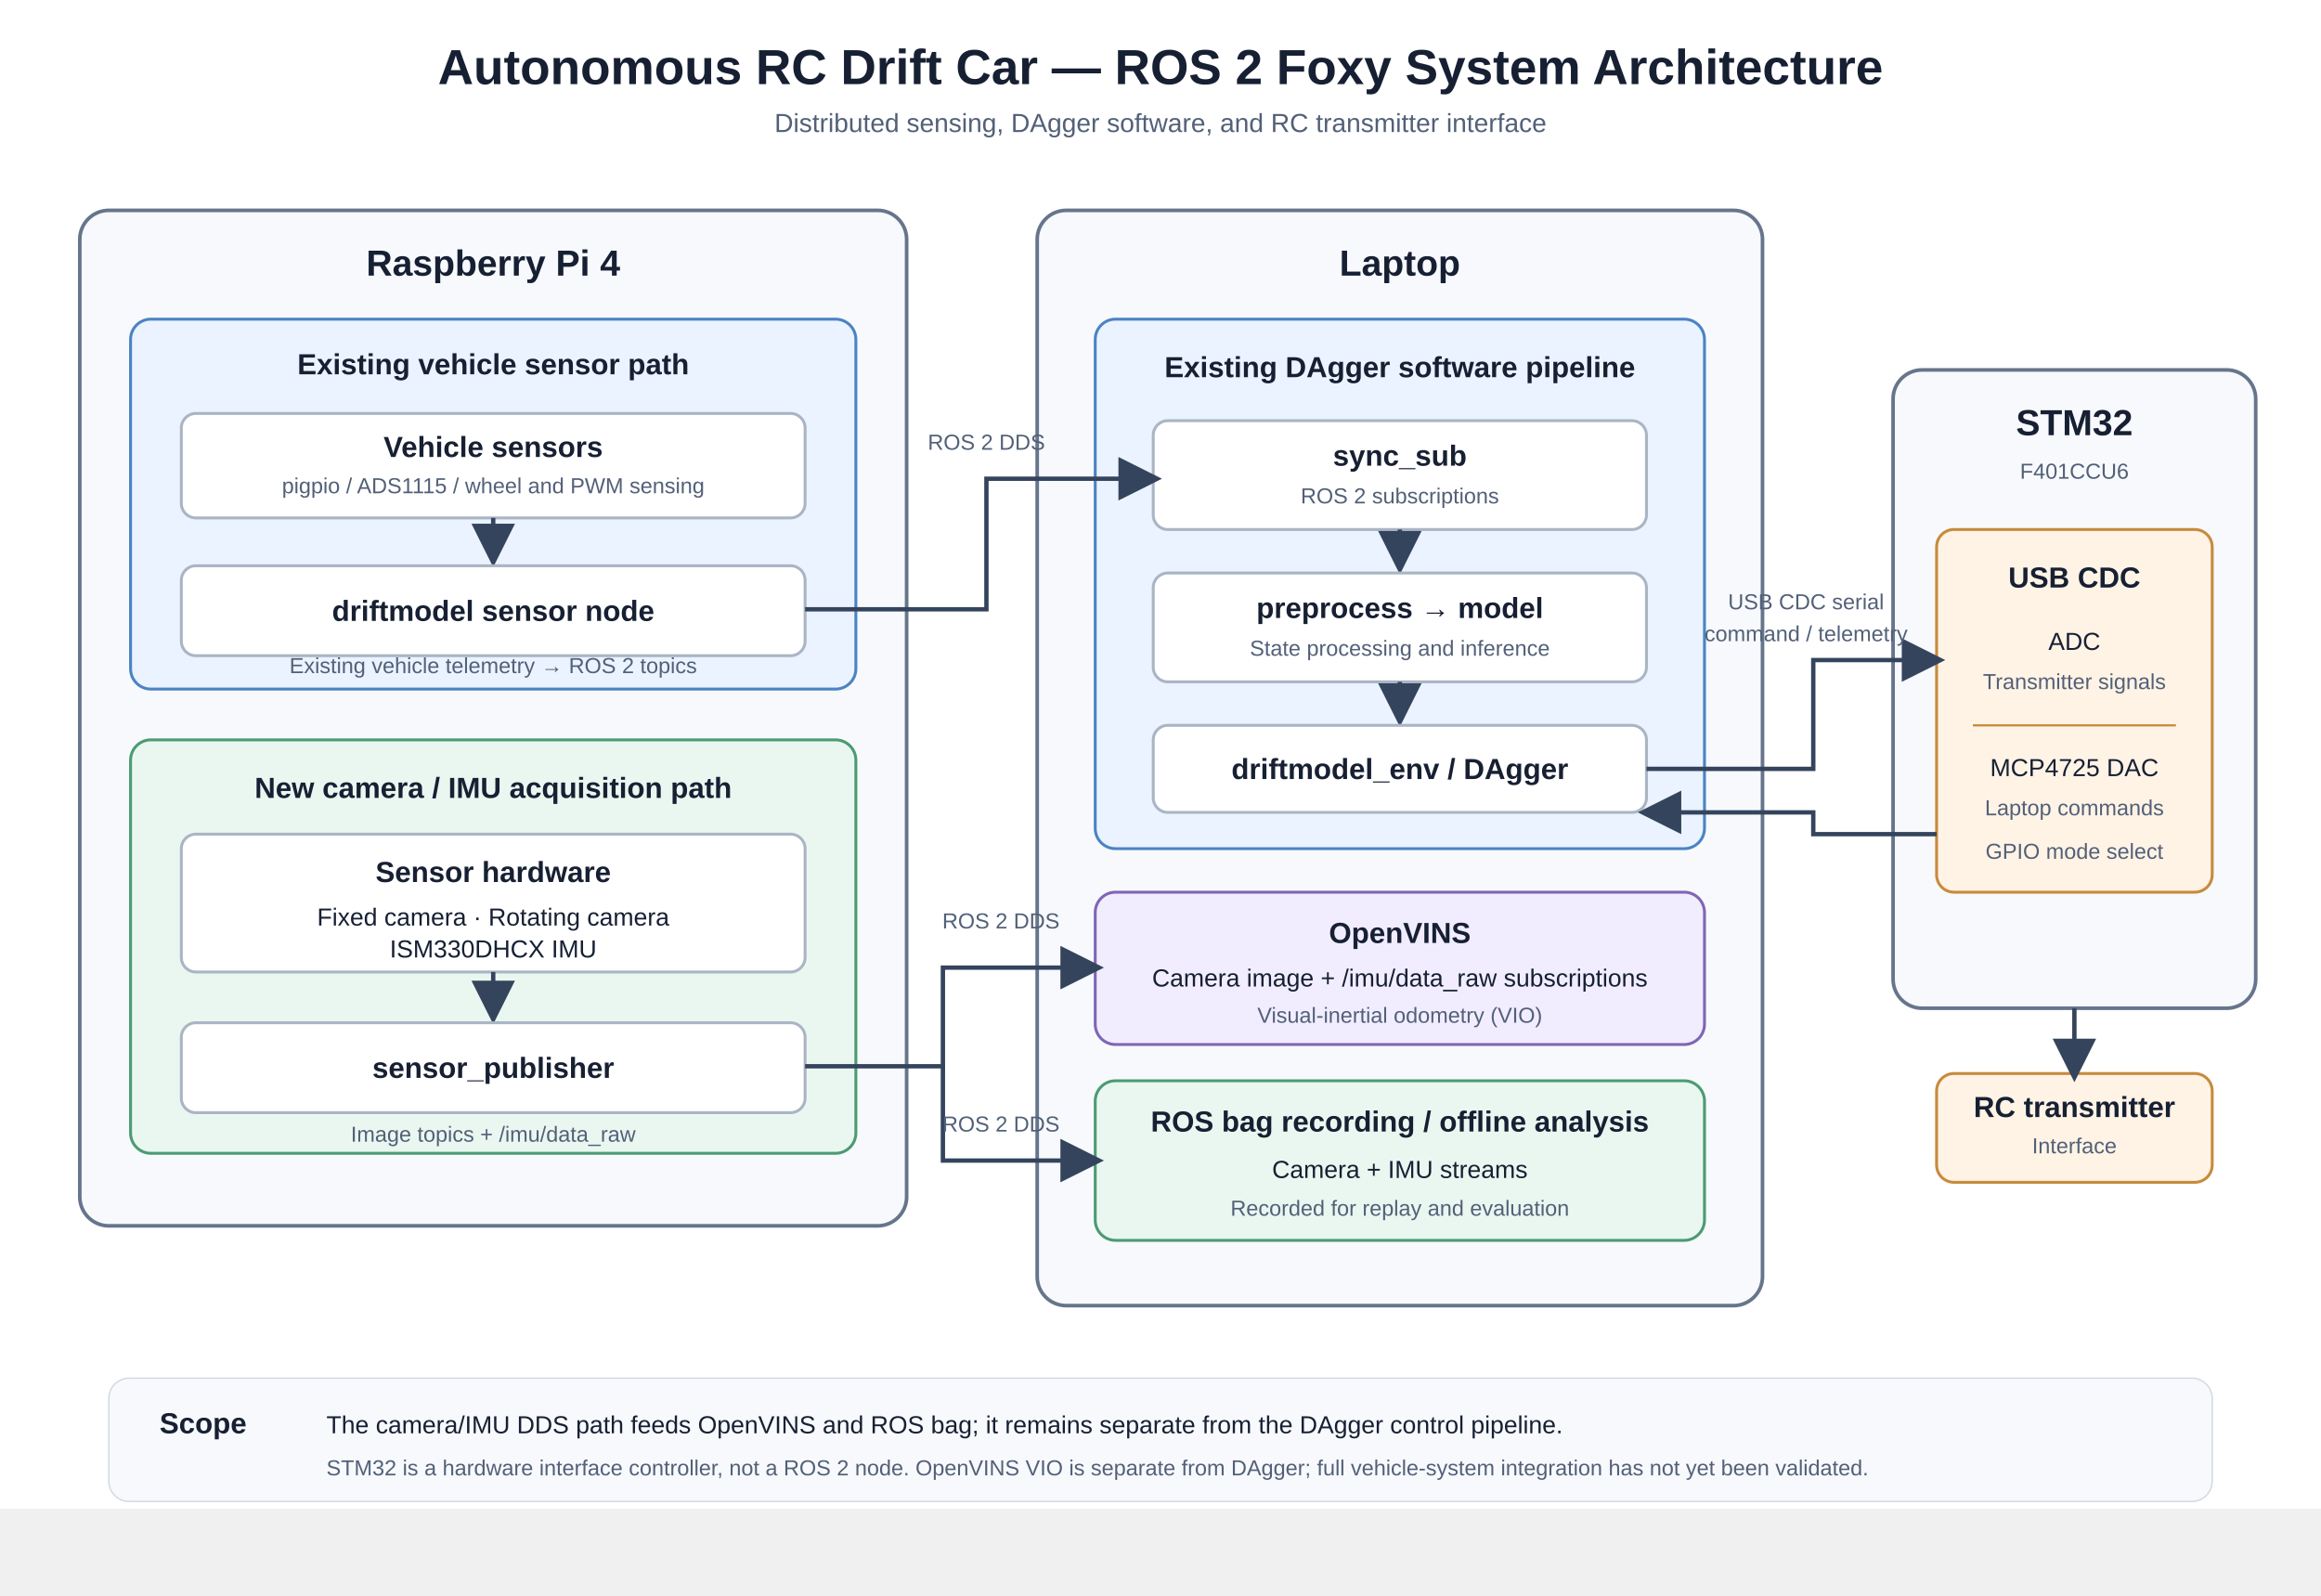
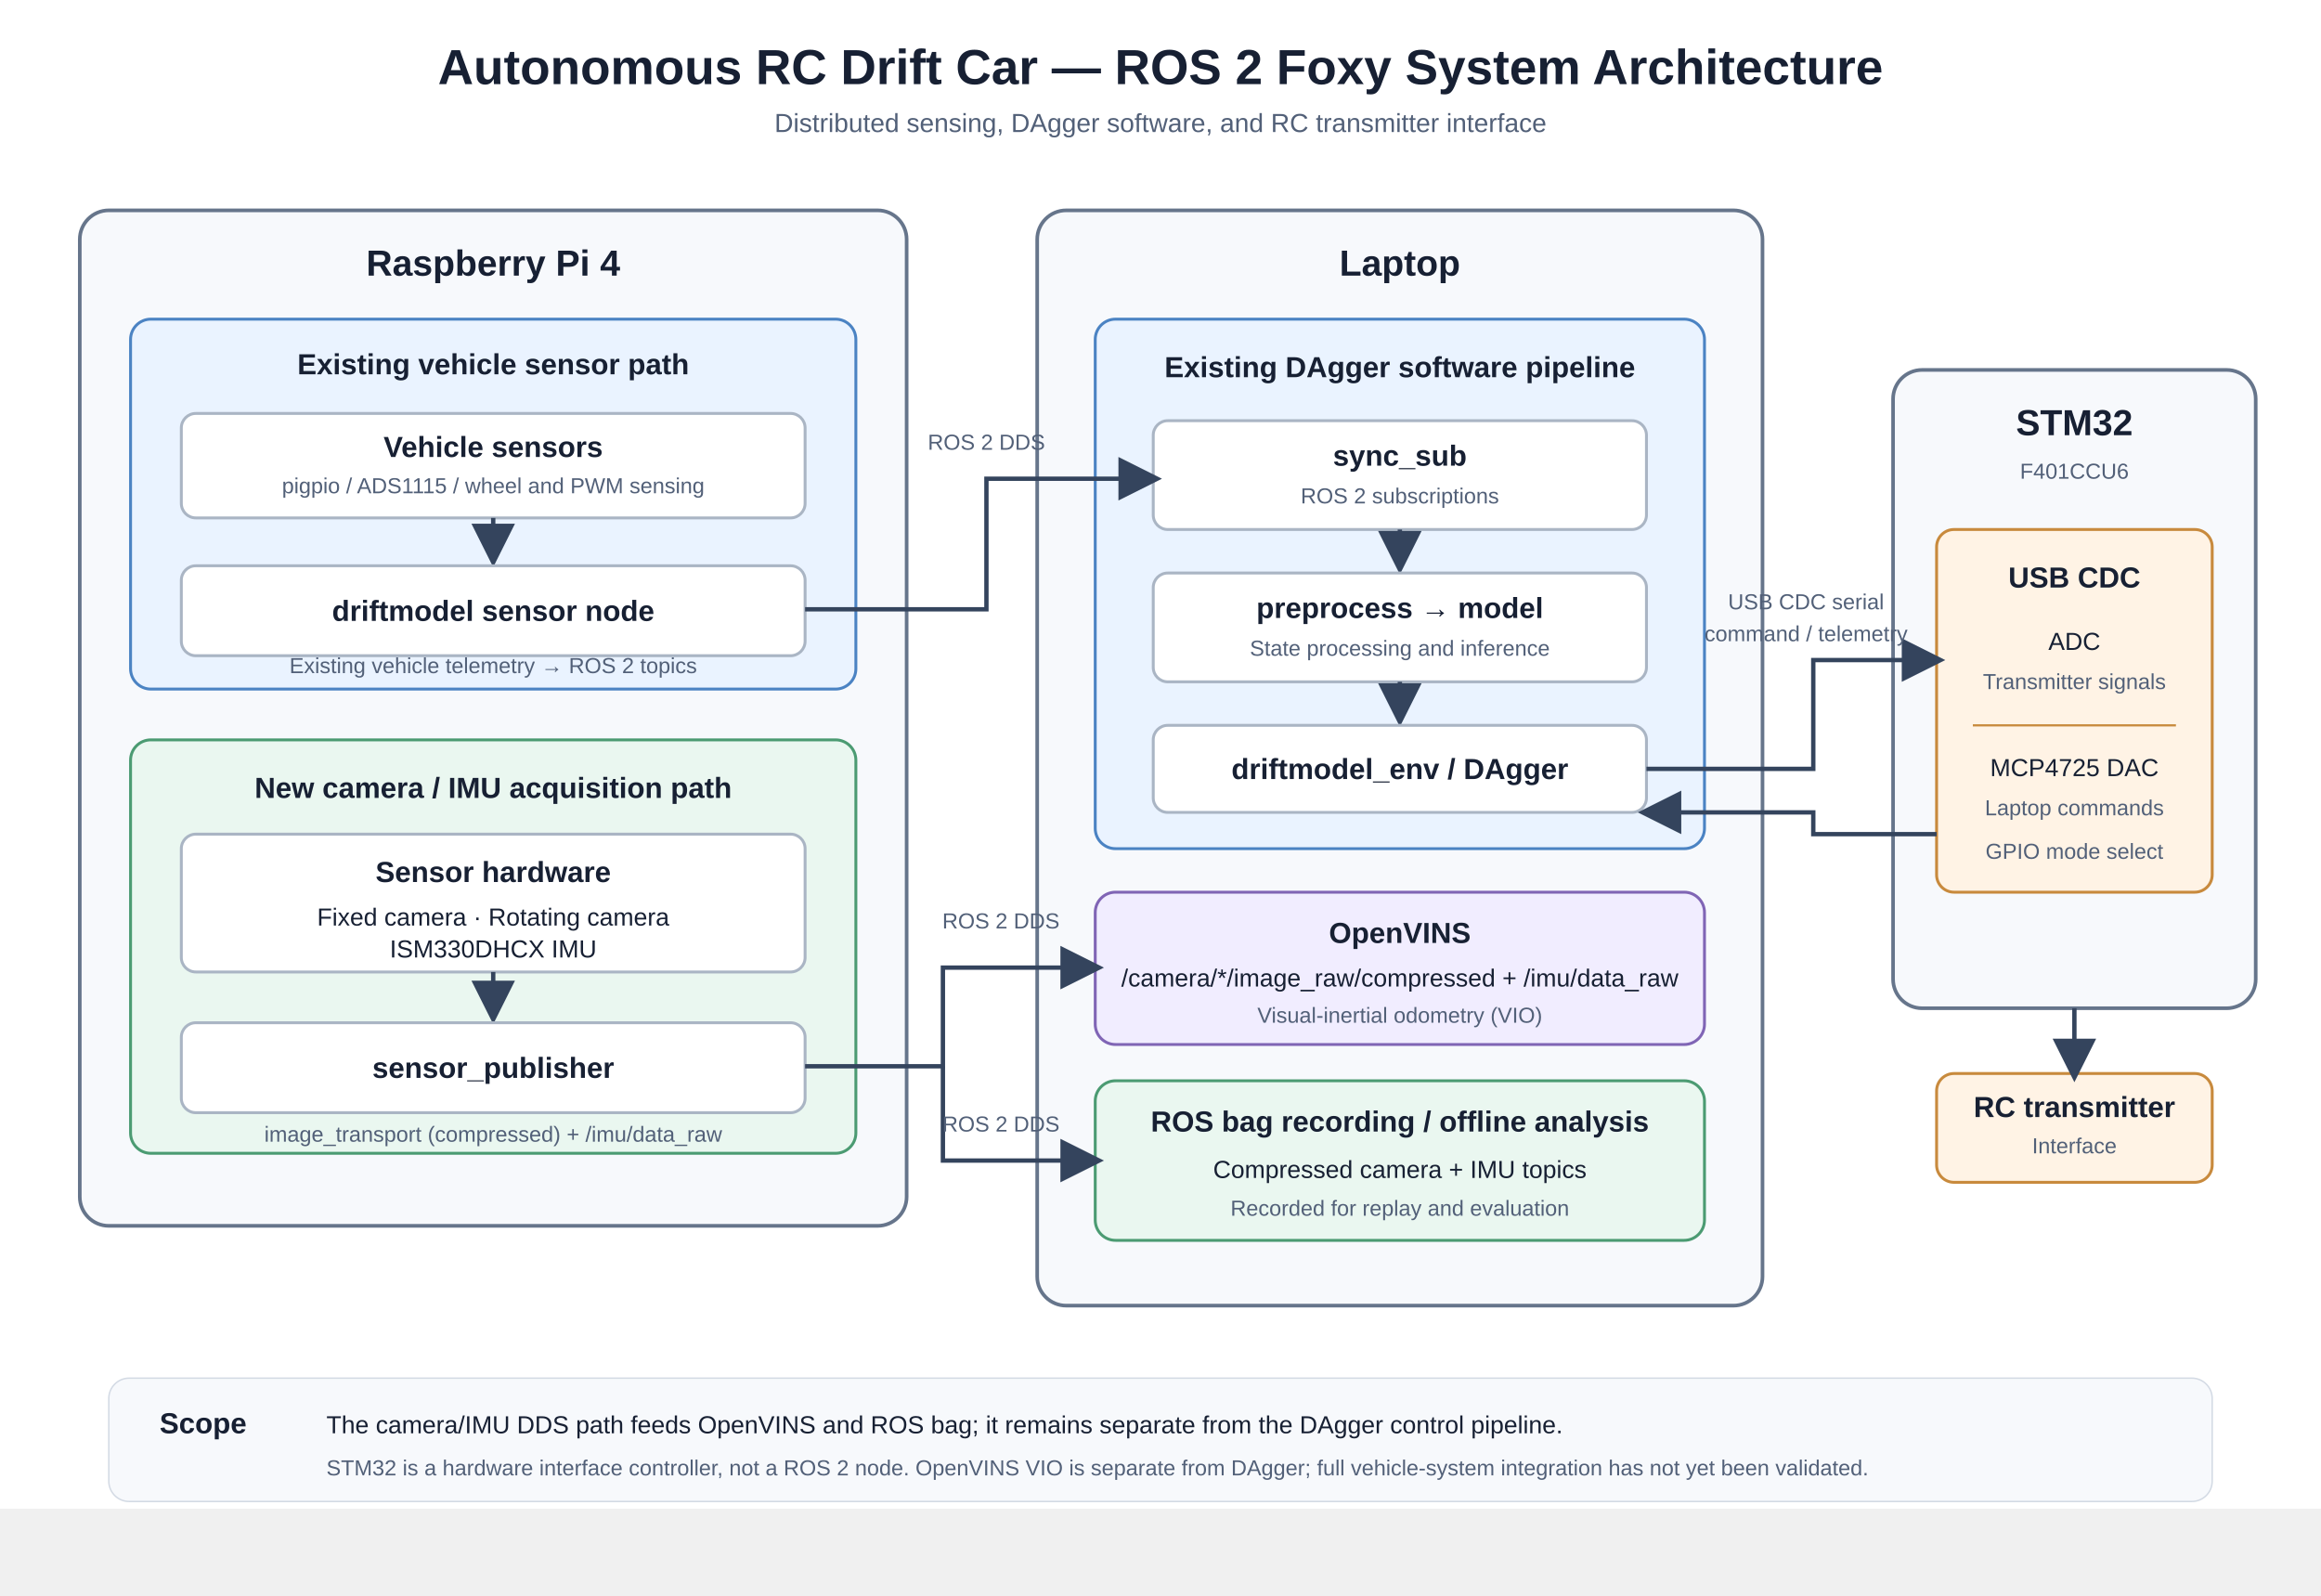
<svg xmlns="http://www.w3.org/2000/svg" width="1600" height="1100" viewBox="0 0 1600 1100">
  <defs>
    <style>
    text{font-family:Arial,'Noto Sans',sans-serif;fill:#172033}
    .title{font-size:34px;font-weight:700}.sub{font-size:18px;fill:#526078}
    .device{fill:#f7f9fc;stroke:#66758b;stroke-width:2.5}
    .deviceTitle{font-size:25px;font-weight:700}
    .section{fill:#fff;stroke:#aab5c4;stroke-width:2}
    .blue{fill:#eaf3ff;stroke:#4b83c3;stroke-width:2}
    .green{fill:#eaf7f0;stroke:#4b9b72;stroke-width:2}
    .purple{fill:#f1edff;stroke:#8065b5;stroke-width:2}
    .orange{fill:#fff3e5;stroke:#c88a3d;stroke-width:2}
    .label{font-size:20px;font-weight:700}.body{font-size:17px}.small{font-size:15px;fill:#526078}
    .arrow{stroke:#34445d;stroke-width:3;fill:none;marker-end:url(#arrow)}
    .dashed{stroke-dasharray:9 7}
  </style>
    <marker id="arrow" markerWidth="10" markerHeight="10" refX="8" refY="5" orient="auto">
      <path d="M0 0 L10 5 L0 10 z" fill="#34445d" />
    </marker>
  </defs>
  <rect width="1600" height="1040" fill="#ffffff" />
  <text x="800" y="58" text-anchor="middle" class="title">Autonomous RC Drift Car — ROS 2 Foxy System Architecture</text>
  <text x="800" y="91" text-anchor="middle" class="sub">Distributed sensing, DAgger software, and RC transmitter interface</text>
  <rect x="55" y="145" width="570" height="700" rx="20" class="device" />
  <text x="340" y="190" text-anchor="middle" class="deviceTitle">Raspberry Pi 4</text>
  <rect x="90" y="220" width="500" height="255" rx="14" class="blue" />
  <text x="340" y="258" text-anchor="middle" class="label">Existing vehicle sensor path</text>
  <rect x="125" y="285" width="430" height="72" rx="10" class="section" />
  <text x="340" y="315" text-anchor="middle" class="label">Vehicle sensors</text>
  <text x="340" y="340" text-anchor="middle" class="small">pigpio / ADS1115 / wheel and PWM sensing</text>
  <path d="M340 357 V385" class="arrow" />
  <rect x="125" y="390" width="430" height="62" rx="10" class="section" />
  <text x="340" y="428" text-anchor="middle" class="label">driftmodel sensor node</text>
  <text x="340" y="464" text-anchor="middle" class="small">Existing vehicle telemetry → ROS 2 topics</text>
  <rect x="90" y="510" width="500" height="285" rx="14" class="green" />
  <text x="340" y="550" text-anchor="middle" class="label">New camera / IMU acquisition path</text>
  <rect x="125" y="575" width="430" height="95" rx="10" class="section" />
  <text x="340" y="608" text-anchor="middle" class="label">Sensor hardware</text>
  <text x="340" y="638" text-anchor="middle" class="body">Fixed camera · Rotating camera</text>
  <text x="340" y="660" text-anchor="middle" class="body">ISM330DHCX IMU</text>
  <path d="M340 670 V700" class="arrow" />
  <rect x="125" y="705" width="430" height="62" rx="10" class="section" />
  <text x="340" y="743" text-anchor="middle" class="label">sensor_publisher</text>
-   <text x="340" y="787" text-anchor="middle" class="small">Image topics + /imu/data_raw</text>
+   <text x="340" y="787" text-anchor="middle" class="small">image_transport (compressed) + /imu/data_raw</text>
  <rect x="715" y="145" width="500" height="755" rx="20" class="device" />
  <text x="965" y="190" text-anchor="middle" class="deviceTitle">Laptop</text>
  <rect x="755" y="220" width="420" height="365" rx="14" class="blue" />
  <text x="965" y="260" text-anchor="middle" class="label">Existing DAgger software pipeline</text>
  <rect x="795" y="290" width="340" height="75" rx="10" class="section" />
  <text x="965" y="321" text-anchor="middle" class="label">sync_sub</text>
  <text x="965" y="347" text-anchor="middle" class="small">ROS 2 subscriptions</text>
  <path d="M965 365 V390" class="arrow" />
  <rect x="795" y="395" width="340" height="75" rx="10" class="section" />
  <text x="965" y="426" text-anchor="middle" class="label">preprocess → model</text>
  <text x="965" y="452" text-anchor="middle" class="small">State processing and inference</text>
  <path d="M965 470 V495" class="arrow" />
  <rect x="795" y="500" width="340" height="60" rx="10" class="section" />
  <text x="965" y="537" text-anchor="middle" class="label">driftmodel_env / DAgger</text>
  <rect x="755" y="615" width="420" height="105" rx="14" class="purple" />
  <text x="965" y="650" text-anchor="middle" class="label">OpenVINS</text>
-   <text x="965" y="680" text-anchor="middle" class="body">Camera image + /imu/data_raw subscriptions</text>
+   <text x="965" y="680" text-anchor="middle" class="body">/camera/*/image_raw/compressed + /imu/data_raw</text>
  <text x="965" y="705" text-anchor="middle" class="small">Visual-inertial odometry (VIO)</text>
  <rect x="755" y="745" width="420" height="110" rx="14" class="green" />
  <text x="965" y="780" text-anchor="middle" class="label">ROS bag recording / offline analysis</text>
-   <text x="965" y="812" text-anchor="middle" class="body">Camera + IMU streams</text>
+   <text x="965" y="812" text-anchor="middle" class="body">Compressed camera + IMU topics</text>
  <text x="965" y="838" text-anchor="middle" class="small">Recorded for replay and evaluation</text>
  <rect x="1305" y="255" width="250" height="440" rx="20" class="device" />
  <text x="1430" y="300" text-anchor="middle" class="deviceTitle">STM32</text>
  <text x="1430" y="330" text-anchor="middle" class="small">F401CCU6</text>
  <rect x="1335" y="365" width="190" height="250" rx="12" class="orange" />
  <text x="1430" y="405" text-anchor="middle" class="label">USB CDC</text>
  <text x="1430" y="448" text-anchor="middle" class="body">ADC</text>
  <text x="1430" y="475" text-anchor="middle" class="small">Transmitter signals</text>
  <path d="M1360 500 H1500" stroke="#c88a3d" stroke-width="1.5" />
  <text x="1430" y="535" text-anchor="middle" class="body">MCP4725 DAC</text>
  <text x="1430" y="562" text-anchor="middle" class="small">Laptop commands</text>
  <text x="1430" y="592" text-anchor="middle" class="small">GPIO mode select</text>
  <rect x="1335" y="740" width="190" height="75" rx="12" class="orange" />
  <text x="1430" y="770" text-anchor="middle" class="label">RC transmitter</text>
  <text x="1430" y="795" text-anchor="middle" class="small">Interface</text>
  <path d="M1430 695 V740" class="arrow" />
  <path d="M555 420 H680 V330 H795" class="arrow" />
  <text x="680" y="310" text-anchor="middle" class="small">ROS 2 DDS</text>
  <path d="M555 735 H650 V667 H755" class="arrow" />
  <path d="M650 735 V800 H755" class="arrow" />
  <text x="690" y="640" text-anchor="middle" class="small">ROS 2 DDS</text>
  <text x="690" y="780" text-anchor="middle" class="small">ROS 2 DDS</text>
  <path d="M1135 530 H1250 V455 H1335" class="arrow" />
  <path d="M1335 575 H1250 V560 H1135" class="arrow" />
  <text x="1245" y="420" text-anchor="middle" class="small">USB CDC serial</text>
  <text x="1245" y="442" text-anchor="middle" class="small">command / telemetry</text>
  <rect x="75" y="950" width="1450" height="85" rx="14" fill="#f7f9fc" stroke="#d3dae4" />
  <text x="110" y="988" class="label">Scope</text>
  <text x="225" y="988" class="body">The camera/IMU DDS path feeds OpenVINS and ROS bag; it remains separate from the DAgger control pipeline.</text>
  <text x="225" y="1017" class="small">STM32 is a hardware interface controller, not a ROS 2 node. OpenVINS VIO is separate from DAgger; full vehicle-system integration has not yet been validated.</text>
</svg>
